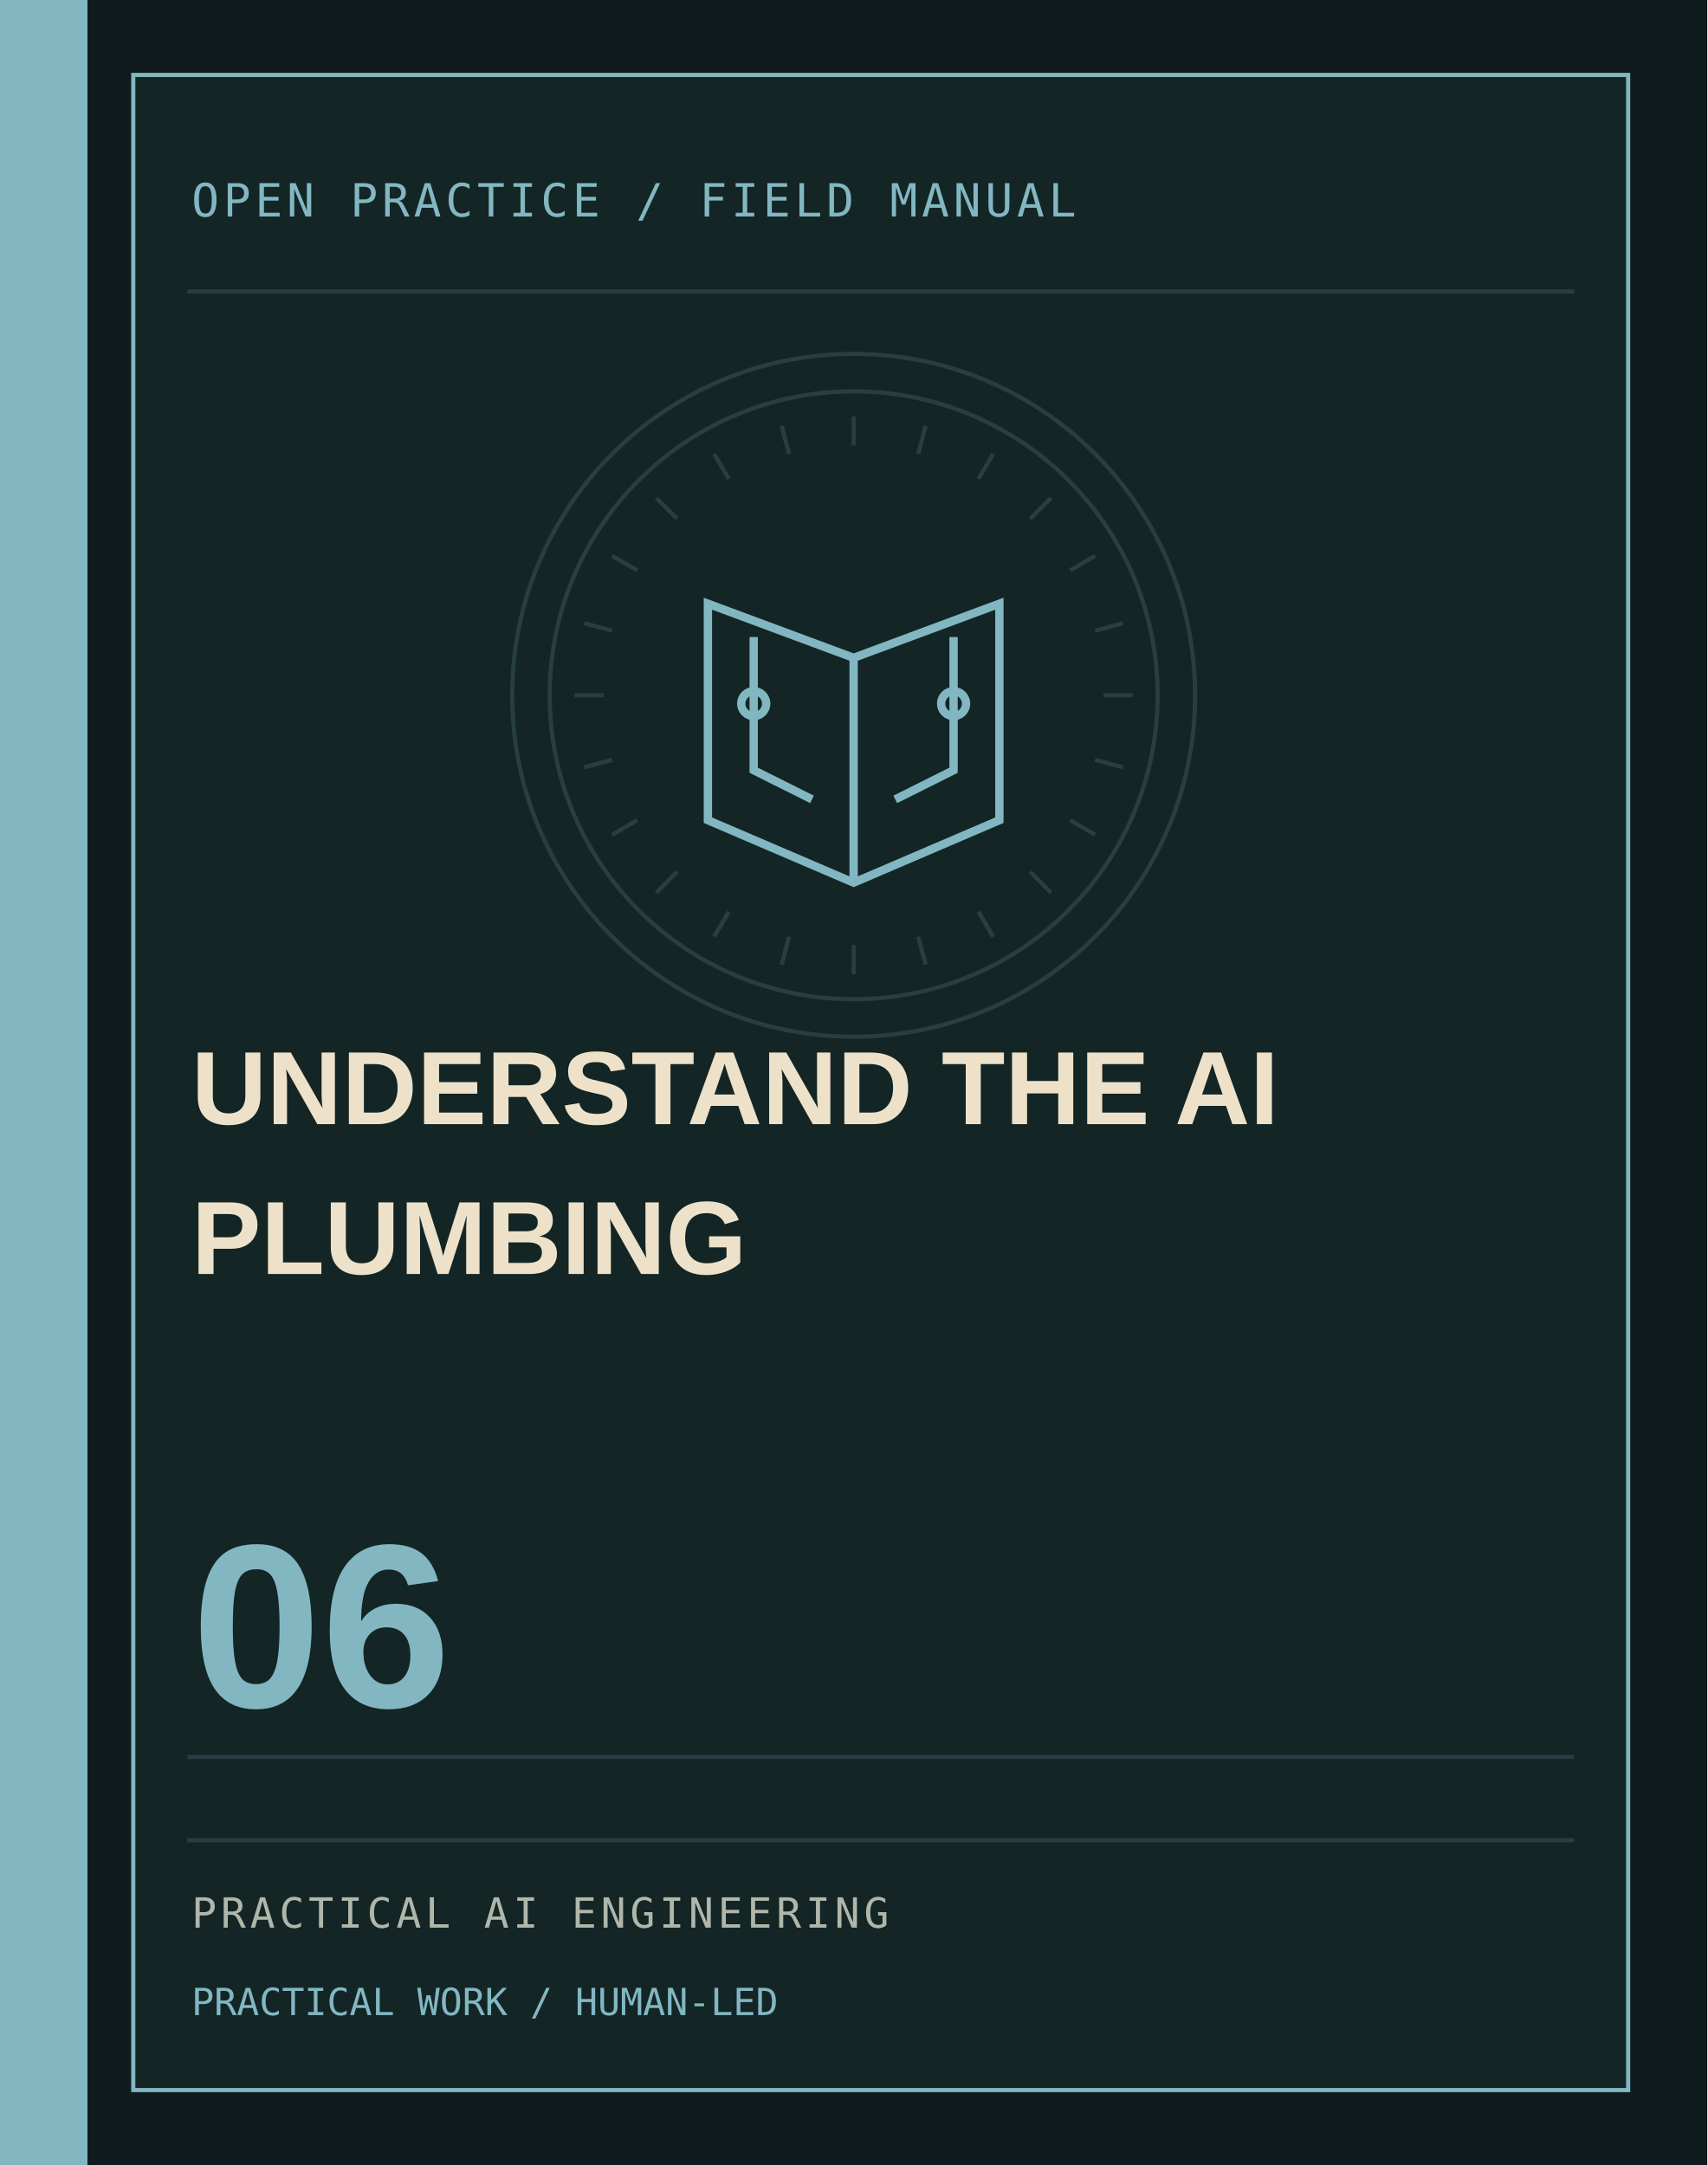
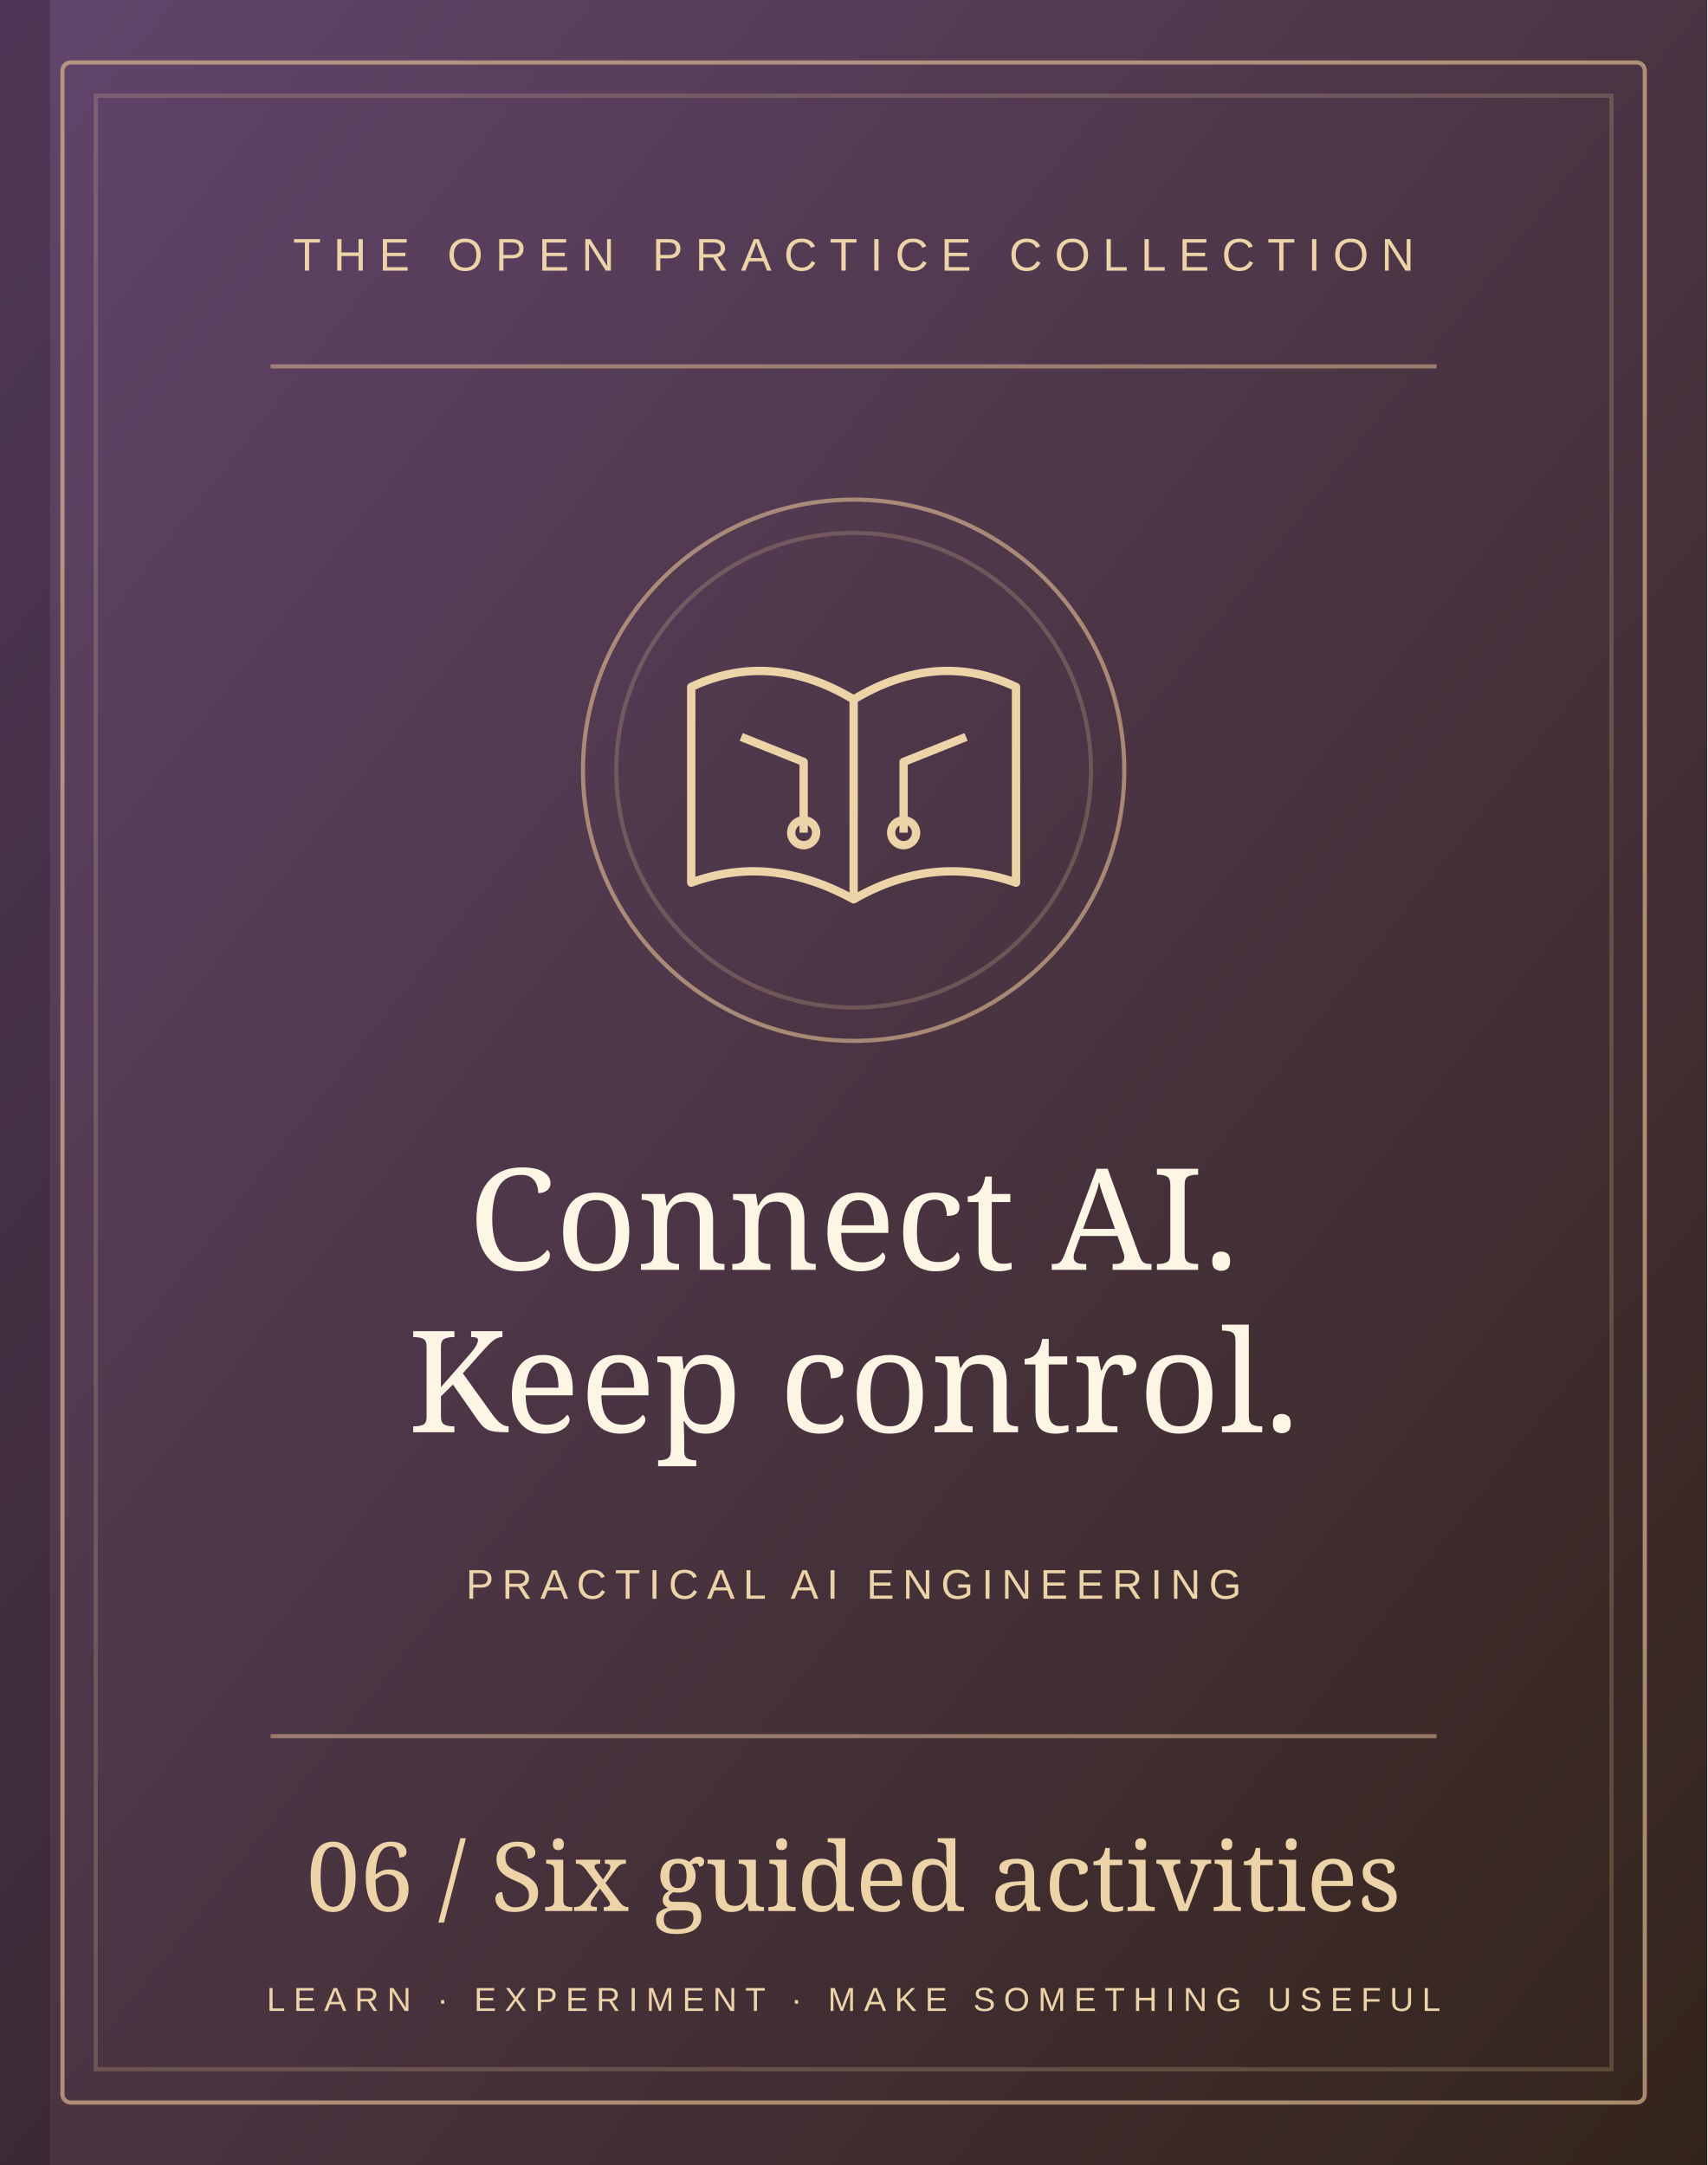
<svg xmlns="http://www.w3.org/2000/svg" viewBox="0 0 410 520">
-   <rect width="410" height="520" fill="#101b1d" />
-   <path d="M0 0H21V520H0" fill="#82b7c2" />
-   <rect x="32" y="18" width="359" height="484" fill="#142526" stroke="#82b7c2" stroke-width="1" />
-   <g fill="none" stroke="#82b7c2" opacity=".18">
-     <path d="M45 70H378M45 422H378M45 442H378" />
-     <circle cx="205" cy="167" r="82" />
-     <circle cx="205" cy="167" r="73" />
-     <path d="M265.0,167.0 L272.0,167.0" />
-     <path d="M263.0,182.5 L269.7,184.3" />
-     <path d="M257.0,197.0 L263.0,200.5" />
-     <path d="M247.4,209.4 L252.4,214.4" />
-     <path d="M235.0,219.0 L238.5,225.0" />
-     <path d="M220.5,225.0 L222.3,231.7" />
-     <path d="M205.0,227.0 L205.0,234.0" />
-     <path d="M189.5,225.0 L187.7,231.7" />
-     <path d="M175.0,219.0 L171.5,225.0" />
-     <path d="M162.6,209.4 L157.6,214.4" />
-     <path d="M153.0,197.0 L147.0,200.5" />
-     <path d="M147.0,182.5 L140.3,184.3" />
-     <path d="M145.0,167.0 L138.0,167.0" />
-     <path d="M147.0,151.5 L140.3,149.7" />
-     <path d="M153.0,137.0 L147.0,133.5" />
-     <path d="M162.6,124.6 L157.6,119.6" />
-     <path d="M175.0,115.0 L171.5,109.0" />
-     <path d="M189.5,109.0 L187.7,102.3" />
-     <path d="M205.0,107.0 L205.0,100.0" />
-     <path d="M220.5,109.0 L222.3,102.3" />
-     <path d="M235.0,115.0 L238.5,109.0" />
-     <path d="M247.4,124.6 L252.4,119.6" />
-     <path d="M257.0,137.0 L263.0,133.5" />
-     <path d="M263.0,151.5 L269.7,149.7" />
+   <defs>
+     <linearGradient id="cover" x2="1" y2="1">
+       <stop stop-color="#62456c" />
+       <stop offset="1" stop-color="#33241a" />
+     </linearGradient>
+   </defs>
+   <rect width="410" height="520" fill="url(#cover)" />
+   <rect x="15" y="15" width="380" height="490" rx="2" fill="none" stroke="#d9b78f" opacity=".7" />
+   <rect x="23" y="23" width="364" height="474" fill="none" stroke="#d9b78f" opacity=".25" />
+   <path d="M0 0h12v520H0" fill="#000" opacity=".2" />
+   <text x="205" y="65" text-anchor="middle" fill="#ecd4a8" font-family="Arial,sans-serif" font-size="11" letter-spacing="3">THE OPEN PRACTICE COLLECTION</text>
+   <path d="M65 88h280M65 417h280" stroke="#d9b78f" opacity=".55" />
+   <circle cx="205" cy="185" r="65" fill="none" stroke="#d9b78f" opacity=".65" />
+   <circle cx="205" cy="185" r="57" fill="none" stroke="#d9b78f" opacity=".25" />
+   <g fill="none" stroke="#ecd4a8" stroke-width="2" stroke-linejoin="round">
+     <path d="M166 165q19-9 39 3 20-12 39-3v47q-20-7-39 4-20-11-39-4zM205 168v48M178 177l15 6v17M232 177l-15 6v17" />
+     <circle cx="193" cy="200" r="3" />
+     <circle cx="217" cy="200" r="3" />
  </g>
-   <g fill="none" stroke="#82b7c2" stroke-width="2">
-     <path d="M170 145L205 158L240 145V197L205 212L170 197Z M205 158V212 M181 153V185L195 192 M229 153V185L215 192" />
-     <circle cx="181" cy="169" r="3" />
-     <circle cx="229" cy="169" r="3" />
-   </g>
-   <text x="46" y="52" fill="#82b7c2" font-size="11" font-family="monospace" letter-spacing="1">OPEN PRACTICE / FIELD MANUAL</text>
-   <text x="46" y="270" fill="#ede2c9" font-size="25" font-weight="900" font-family="Arial,sans-serif">UNDERSTAND THE AI</text>
-   <text x="46" y="306" fill="#ede2c9" font-size="25" font-weight="900" font-family="Arial,sans-serif">PLUMBING</text>
-   <text x="46" y="410" fill="#82b7c2" font-size="56" font-weight="900" font-family="Arial,sans-serif">06</text>
-   <text x="46" y="463" fill="#b0b7aa" font-size="10" font-family="monospace" letter-spacing="1">PRACTICAL AI ENGINEERING</text>
-   <text x="46" y="484" fill="#82b7c2" font-size="9" font-family="monospace">PRACTICAL WORK / HUMAN-LED</text>
+   <text x="205" y="305" text-anchor="middle" fill="#fff5e5" font-family="Georgia,serif" font-size="34">Connect AI.</text>
+   <text x="205" y="344" text-anchor="middle" fill="#fff5e5" font-family="Georgia,serif" font-size="34">Keep control.</text>
+   <text x="205" y="384" text-anchor="middle" fill="#ecd4a8" font-family="Arial,sans-serif" font-size="10" letter-spacing="2">PRACTICAL AI ENGINEERING</text>
+   <text x="205" y="459" text-anchor="middle" fill="#ecd4a8" font-family="Georgia,serif" font-size="23">06 / Six guided activities</text>
+   <text x="205" y="483" text-anchor="middle" fill="#ecd4a8" font-family="Arial,sans-serif" font-size="8" letter-spacing="2">LEARN · EXPERIMENT · MAKE SOMETHING USEFUL</text>
</svg>
